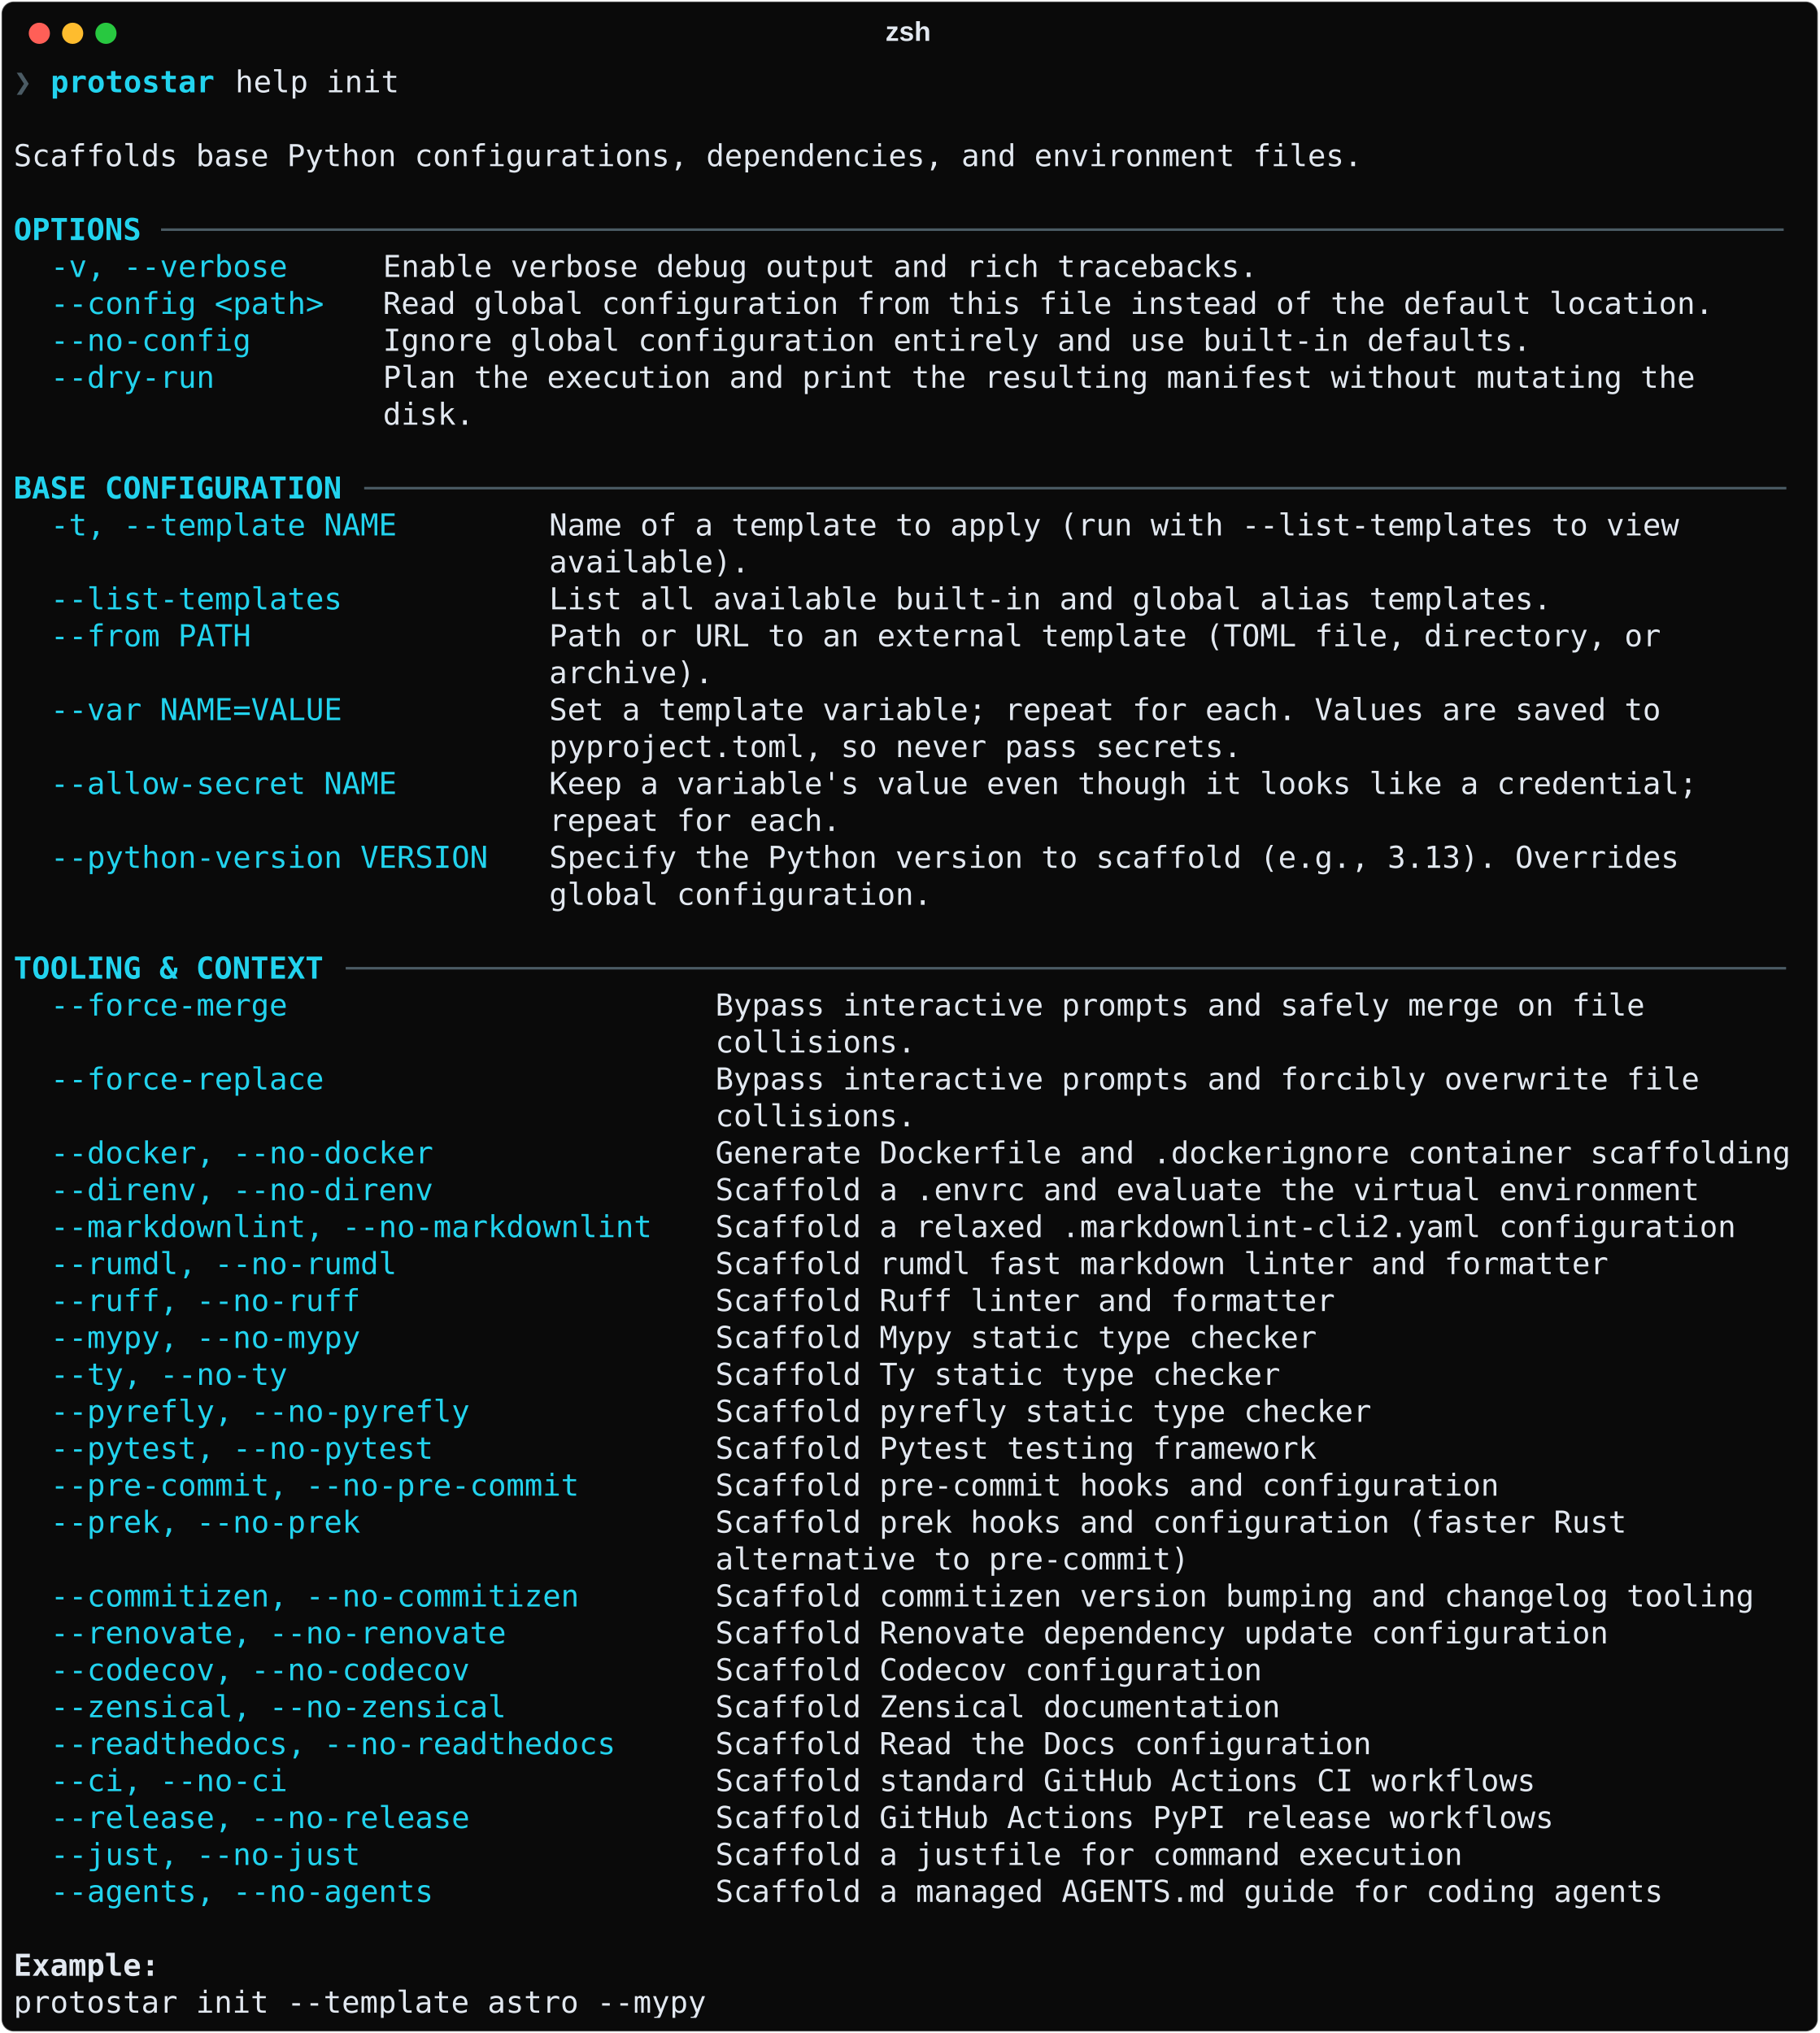
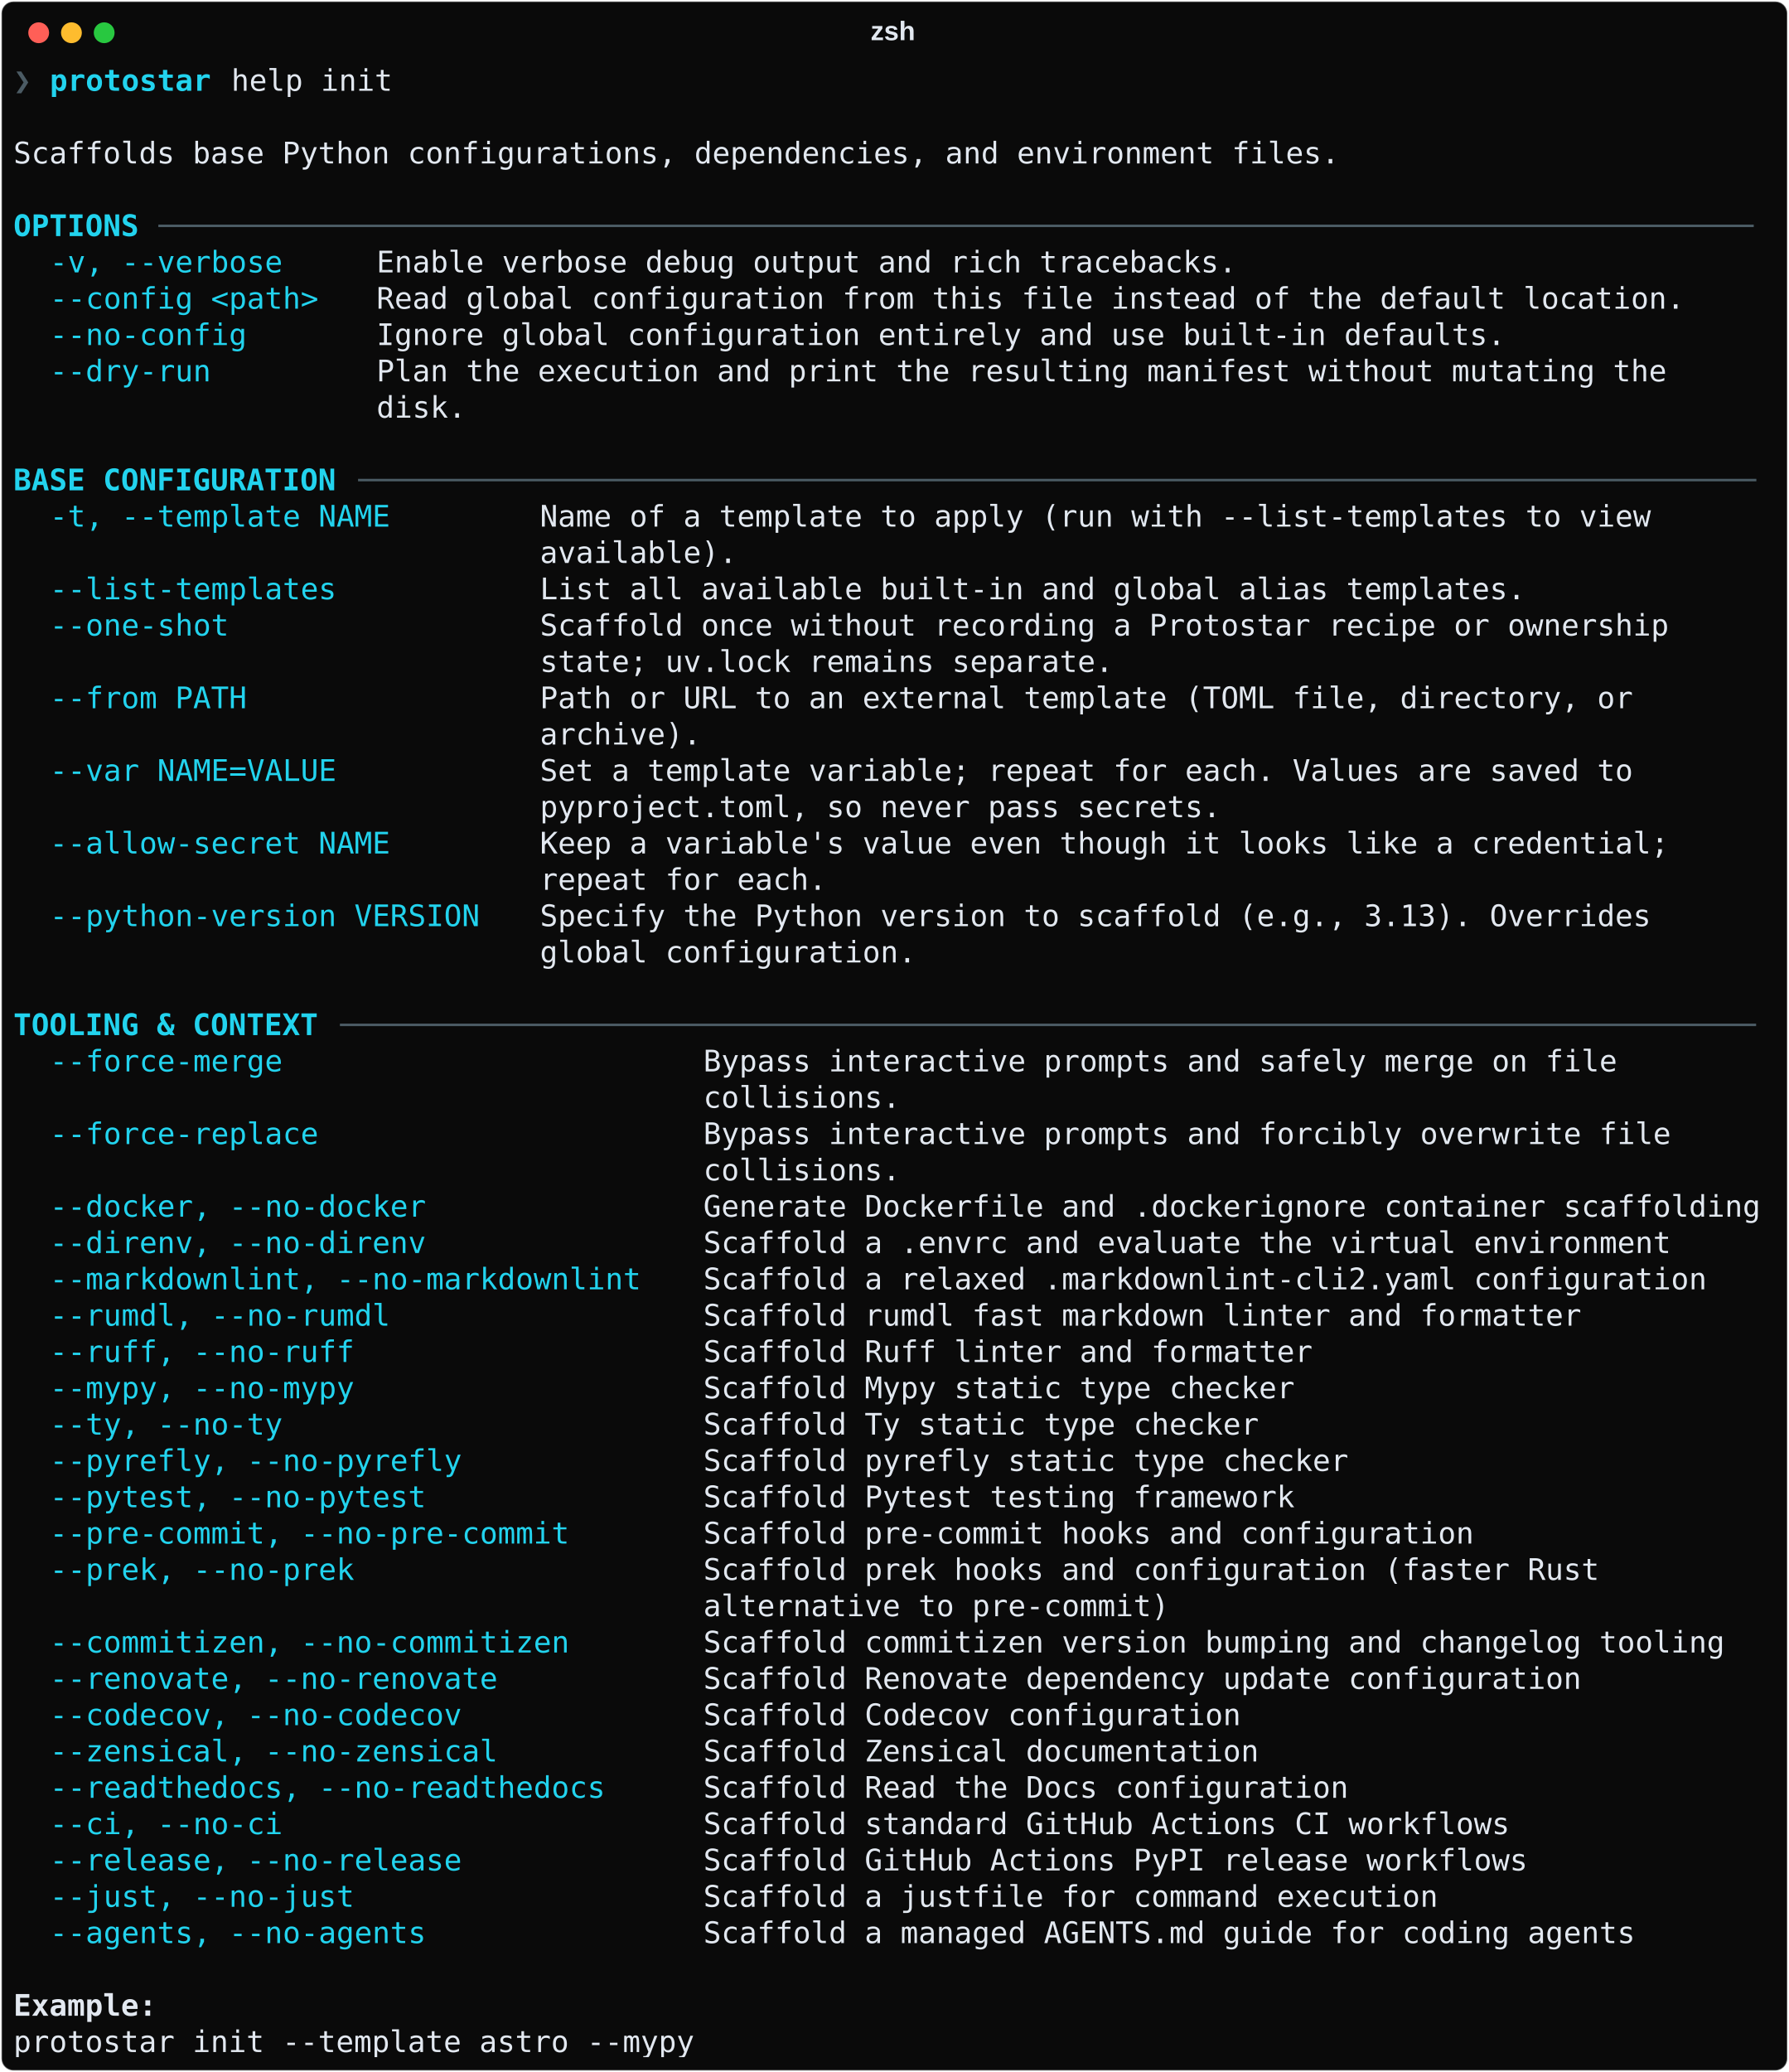
- <svg xmlns="http://www.w3.org/2000/svg" class="rich-terminal" viewBox="0 0 1202 1343.2">
+ <svg xmlns="http://www.w3.org/2000/svg" class="rich-terminal" viewBox="0 0 1202 1392.0">
  <style>

    @font-face {
        font-family: "Fira Code";
        src: local("FiraCode-Regular"),
                url("https://cdnjs.cloudflare.com/ajax/libs/firacode/6.2.0/woff2/FiraCode-Regular.woff2") format("woff2"),
                url("https://cdnjs.cloudflare.com/ajax/libs/firacode/6.2.0/woff/FiraCode-Regular.woff") format("woff");
        font-style: normal;
        font-weight: 400;
    }
    @font-face {
        font-family: "Fira Code";
        src: local("FiraCode-Bold"),
                url("https://cdnjs.cloudflare.com/ajax/libs/firacode/6.2.0/woff2/FiraCode-Bold.woff2") format("woff2"),
                url("https://cdnjs.cloudflare.com/ajax/libs/firacode/6.2.0/woff/FiraCode-Bold.woff") format("woff");
        font-style: bold;
        font-weight: 700;
    }

    .cli_init_help-matrix {
        font-family: Fira Code, monospace;
        font-size: 20px;
        line-height: 24.4px;
        font-variant-east-asian: full-width;
    }

    .cli_init_help-title {
        font-size: 18px;
        font-weight: bold;
        font-family: arial;
    }

    .cli_init_help-r1 { fill: #4b5b64 }
.cli_init_help-r2 { fill: #22d3ee;font-weight: bold }
.cli_init_help-r3 { fill: #e2e8f0 }
.cli_init_help-r4 { fill: #22d3ee }
.cli_init_help-r5 { fill: #e2e8f0;font-weight: bold }
    </style>
  <defs>
    <clipPath id="cli_init_help-clip-terminal">
-       <rect x="0" y="0" width="1182.4" height="1292.2" />
+       <rect x="0" y="0" width="1182.4" height="1341.0" />
    </clipPath>
    <clipPath id="cli_init_help-line-0">
      <rect x="0" y="1.5" width="1183.4" height="24.65" />
    </clipPath>
    <clipPath id="cli_init_help-line-1">
      <rect x="0" y="25.9" width="1183.4" height="24.65" />
    </clipPath>
    <clipPath id="cli_init_help-line-2">
      <rect x="0" y="50.3" width="1183.4" height="24.65" />
    </clipPath>
    <clipPath id="cli_init_help-line-3">
      <rect x="0" y="74.7" width="1183.4" height="24.65" />
    </clipPath>
    <clipPath id="cli_init_help-line-4">
      <rect x="0" y="99.1" width="1183.4" height="24.65" />
    </clipPath>
    <clipPath id="cli_init_help-line-5">
      <rect x="0" y="123.5" width="1183.4" height="24.65" />
    </clipPath>
    <clipPath id="cli_init_help-line-6">
      <rect x="0" y="147.9" width="1183.4" height="24.65" />
    </clipPath>
    <clipPath id="cli_init_help-line-7">
      <rect x="0" y="172.3" width="1183.4" height="24.65" />
    </clipPath>
    <clipPath id="cli_init_help-line-8">
      <rect x="0" y="196.7" width="1183.4" height="24.65" />
    </clipPath>
    <clipPath id="cli_init_help-line-9">
      <rect x="0" y="221.1" width="1183.4" height="24.65" />
    </clipPath>
    <clipPath id="cli_init_help-line-10">
      <rect x="0" y="245.5" width="1183.4" height="24.65" />
    </clipPath>
    <clipPath id="cli_init_help-line-11">
      <rect x="0" y="269.9" width="1183.4" height="24.65" />
    </clipPath>
    <clipPath id="cli_init_help-line-12">
      <rect x="0" y="294.3" width="1183.4" height="24.65" />
    </clipPath>
    <clipPath id="cli_init_help-line-13">
      <rect x="0" y="318.7" width="1183.4" height="24.65" />
    </clipPath>
    <clipPath id="cli_init_help-line-14">
      <rect x="0" y="343.1" width="1183.4" height="24.65" />
    </clipPath>
    <clipPath id="cli_init_help-line-15">
      <rect x="0" y="367.5" width="1183.4" height="24.65" />
    </clipPath>
    <clipPath id="cli_init_help-line-16">
      <rect x="0" y="391.9" width="1183.4" height="24.65" />
    </clipPath>
    <clipPath id="cli_init_help-line-17">
      <rect x="0" y="416.3" width="1183.4" height="24.65" />
    </clipPath>
    <clipPath id="cli_init_help-line-18">
      <rect x="0" y="440.7" width="1183.4" height="24.65" />
    </clipPath>
    <clipPath id="cli_init_help-line-19">
      <rect x="0" y="465.1" width="1183.4" height="24.65" />
    </clipPath>
    <clipPath id="cli_init_help-line-20">
      <rect x="0" y="489.5" width="1183.4" height="24.65" />
    </clipPath>
    <clipPath id="cli_init_help-line-21">
      <rect x="0" y="513.9" width="1183.4" height="24.65" />
    </clipPath>
    <clipPath id="cli_init_help-line-22">
      <rect x="0" y="538.3" width="1183.4" height="24.65" />
    </clipPath>
    <clipPath id="cli_init_help-line-23">
      <rect x="0" y="562.7" width="1183.4" height="24.65" />
    </clipPath>
    <clipPath id="cli_init_help-line-24">
      <rect x="0" y="587.1" width="1183.4" height="24.65" />
    </clipPath>
    <clipPath id="cli_init_help-line-25">
      <rect x="0" y="611.5" width="1183.4" height="24.65" />
    </clipPath>
    <clipPath id="cli_init_help-line-26">
      <rect x="0" y="635.9" width="1183.4" height="24.65" />
    </clipPath>
    <clipPath id="cli_init_help-line-27">
      <rect x="0" y="660.3" width="1183.4" height="24.65" />
    </clipPath>
    <clipPath id="cli_init_help-line-28">
      <rect x="0" y="684.7" width="1183.4" height="24.65" />
    </clipPath>
    <clipPath id="cli_init_help-line-29">
      <rect x="0" y="709.1" width="1183.4" height="24.65" />
    </clipPath>
    <clipPath id="cli_init_help-line-30">
      <rect x="0" y="733.5" width="1183.4" height="24.65" />
    </clipPath>
    <clipPath id="cli_init_help-line-31">
      <rect x="0" y="757.9" width="1183.4" height="24.65" />
    </clipPath>
    <clipPath id="cli_init_help-line-32">
      <rect x="0" y="782.3" width="1183.4" height="24.65" />
    </clipPath>
    <clipPath id="cli_init_help-line-33">
      <rect x="0" y="806.7" width="1183.4" height="24.65" />
    </clipPath>
    <clipPath id="cli_init_help-line-34">
      <rect x="0" y="831.1" width="1183.4" height="24.65" />
    </clipPath>
    <clipPath id="cli_init_help-line-35">
      <rect x="0" y="855.5" width="1183.4" height="24.65" />
    </clipPath>
    <clipPath id="cli_init_help-line-36">
      <rect x="0" y="879.9" width="1183.4" height="24.65" />
    </clipPath>
    <clipPath id="cli_init_help-line-37">
      <rect x="0" y="904.3" width="1183.4" height="24.65" />
    </clipPath>
    <clipPath id="cli_init_help-line-38">
      <rect x="0" y="928.7" width="1183.4" height="24.65" />
    </clipPath>
    <clipPath id="cli_init_help-line-39">
      <rect x="0" y="953.1" width="1183.4" height="24.65" />
    </clipPath>
    <clipPath id="cli_init_help-line-40">
      <rect x="0" y="977.5" width="1183.4" height="24.65" />
    </clipPath>
    <clipPath id="cli_init_help-line-41">
      <rect x="0" y="1001.9" width="1183.4" height="24.65" />
    </clipPath>
    <clipPath id="cli_init_help-line-42">
      <rect x="0" y="1026.3" width="1183.4" height="24.65" />
    </clipPath>
    <clipPath id="cli_init_help-line-43">
      <rect x="0" y="1050.7" width="1183.4" height="24.65" />
    </clipPath>
    <clipPath id="cli_init_help-line-44">
      <rect x="0" y="1075.1" width="1183.4" height="24.65" />
    </clipPath>
    <clipPath id="cli_init_help-line-45">
      <rect x="0" y="1099.5" width="1183.4" height="24.65" />
    </clipPath>
    <clipPath id="cli_init_help-line-46">
      <rect x="0" y="1123.9" width="1183.4" height="24.65" />
    </clipPath>
    <clipPath id="cli_init_help-line-47">
      <rect x="0" y="1148.3" width="1183.4" height="24.65" />
    </clipPath>
    <clipPath id="cli_init_help-line-48">
      <rect x="0" y="1172.7" width="1183.4" height="24.65" />
    </clipPath>
    <clipPath id="cli_init_help-line-49">
      <rect x="0" y="1197.1" width="1183.4" height="24.65" />
    </clipPath>
    <clipPath id="cli_init_help-line-50">
      <rect x="0" y="1221.5" width="1183.4" height="24.65" />
    </clipPath>
    <clipPath id="cli_init_help-line-51">
      <rect x="0" y="1245.9" width="1183.4" height="24.65" />
    </clipPath>
+     <clipPath id="cli_init_help-line-52">
+       <rect x="0" y="1270.3" width="1183.4" height="24.65" />
+     </clipPath>
+     <clipPath id="cli_init_help-line-53">
+       <rect x="0" y="1294.7" width="1183.4" height="24.65" />
+     </clipPath>
  </defs>
-   <rect fill="#0a0a0a" stroke="rgba(255,255,255,0.35)" stroke-width="1" x="1" y="1" width="1200" height="1341.2" rx="8" />
+   <rect fill="#0a0a0a" stroke="rgba(255,255,255,0.35)" stroke-width="1" x="1" y="1" width="1200" height="1390" rx="8" />
  <text class="cli_init_help-title" fill="#e2e8f0" text-anchor="middle" x="600" y="27">zsh</text>
  <g transform="translate(26,22)">
    <circle cx="0" cy="0" r="7" fill="#ff5f57" />
    <circle cx="22" cy="0" r="7" fill="#febc2e" />
    <circle cx="44" cy="0" r="7" fill="#28c840" />
  </g>
  <g transform="translate(9, 41)" clip-path="url(#cli_init_help-clip-terminal)">
    <g class="cli_init_help-matrix">
      <text class="cli_init_help-r1" x="0" y="20" textLength="24.4" clip-path="url(#cli_init_help-line-0)">❯ </text>
      <text class="cli_init_help-r2" x="24.4" y="20" textLength="122" clip-path="url(#cli_init_help-line-0)">protostar </text>
      <text class="cli_init_help-r3" x="146.4" y="20" textLength="109.8" clip-path="url(#cli_init_help-line-0)">help init</text>
      <text class="cli_init_help-r3" x="1183.4" y="20" textLength="12.2" clip-path="url(#cli_init_help-line-0)">
</text>
      <text class="cli_init_help-r3" x="1183.4" y="44.4" textLength="12.2" clip-path="url(#cli_init_help-line-1)">
</text>
      <text class="cli_init_help-r3" x="0" y="68.8" textLength="902.8" clip-path="url(#cli_init_help-line-2)">Scaffolds base Python configurations, dependencies, and environment files.</text>
      <text class="cli_init_help-r3" x="1183.4" y="68.8" textLength="12.2" clip-path="url(#cli_init_help-line-2)">
</text>
      <text class="cli_init_help-r3" x="1183.4" y="93.2" textLength="12.2" clip-path="url(#cli_init_help-line-3)">
</text>
      <text class="cli_init_help-r2" x="0" y="117.6" textLength="85.4" clip-path="url(#cli_init_help-line-4)">OPTIONS</text>
      <text class="cli_init_help-r1" x="97.6" y="117.6" textLength="1085.8" clip-path="url(#cli_init_help-line-4)">─────────────────────────────────────────────────────────────────────────────────────────</text>
      <text class="cli_init_help-r3" x="1183.4" y="117.6" textLength="12.2" clip-path="url(#cli_init_help-line-4)">
</text>
      <text class="cli_init_help-r4" x="24.4" y="142" textLength="183" clip-path="url(#cli_init_help-line-5)">-v, --verbose  </text>
      <text class="cli_init_help-r3" x="244" y="142" textLength="939.4" clip-path="url(#cli_init_help-line-5)">Enable verbose debug output and rich tracebacks.                             </text>
      <text class="cli_init_help-r3" x="1183.4" y="142" textLength="12.2" clip-path="url(#cli_init_help-line-5)">
</text>
      <text class="cli_init_help-r4" x="24.4" y="166.4" textLength="183" clip-path="url(#cli_init_help-line-6)">--config &lt;path&gt;</text>
      <text class="cli_init_help-r3" x="244" y="166.4" textLength="939.4" clip-path="url(#cli_init_help-line-6)">Read global configuration from this file instead of the default location.    </text>
      <text class="cli_init_help-r3" x="1183.4" y="166.4" textLength="12.2" clip-path="url(#cli_init_help-line-6)">
</text>
      <text class="cli_init_help-r4" x="24.4" y="190.8" textLength="183" clip-path="url(#cli_init_help-line-7)">--no-config    </text>
      <text class="cli_init_help-r3" x="244" y="190.8" textLength="939.4" clip-path="url(#cli_init_help-line-7)">Ignore global configuration entirely and use built-in defaults.              </text>
      <text class="cli_init_help-r3" x="1183.4" y="190.8" textLength="12.2" clip-path="url(#cli_init_help-line-7)">
</text>
      <text class="cli_init_help-r4" x="24.4" y="215.2" textLength="183" clip-path="url(#cli_init_help-line-8)">--dry-run      </text>
      <text class="cli_init_help-r3" x="244" y="215.2" textLength="939.4" clip-path="url(#cli_init_help-line-8)">Plan the execution and print the resulting manifest without mutating the     </text>
      <text class="cli_init_help-r3" x="1183.4" y="215.2" textLength="12.2" clip-path="url(#cli_init_help-line-8)">
</text>
      <text class="cli_init_help-r3" x="244" y="239.6" textLength="939.4" clip-path="url(#cli_init_help-line-9)">disk.                                                                        </text>
      <text class="cli_init_help-r3" x="1183.4" y="239.6" textLength="12.2" clip-path="url(#cli_init_help-line-9)">
</text>
      <text class="cli_init_help-r3" x="1183.4" y="264" textLength="12.2" clip-path="url(#cli_init_help-line-10)">
</text>
      <text class="cli_init_help-r2" x="0" y="288.4" textLength="219.6" clip-path="url(#cli_init_help-line-11)">BASE CONFIGURATION</text>
      <text class="cli_init_help-r1" x="231.8" y="288.4" textLength="951.6" clip-path="url(#cli_init_help-line-11)">──────────────────────────────────────────────────────────────────────────────</text>
      <text class="cli_init_help-r3" x="1183.4" y="288.4" textLength="12.2" clip-path="url(#cli_init_help-line-11)">
</text>
      <text class="cli_init_help-r4" x="24.4" y="312.8" textLength="292.8" clip-path="url(#cli_init_help-line-12)">-t, --template NAME     </text>
      <text class="cli_init_help-r3" x="353.8" y="312.8" textLength="829.6" clip-path="url(#cli_init_help-line-12)">Name of a template to apply (run with --list-templates to view      </text>
      <text class="cli_init_help-r3" x="1183.4" y="312.8" textLength="12.2" clip-path="url(#cli_init_help-line-12)">
</text>
      <text class="cli_init_help-r3" x="353.8" y="337.2" textLength="829.6" clip-path="url(#cli_init_help-line-13)">available).                                                         </text>
      <text class="cli_init_help-r3" x="1183.4" y="337.2" textLength="12.2" clip-path="url(#cli_init_help-line-13)">
</text>
      <text class="cli_init_help-r4" x="24.4" y="361.6" textLength="292.8" clip-path="url(#cli_init_help-line-14)">--list-templates        </text>
      <text class="cli_init_help-r3" x="353.8" y="361.6" textLength="829.6" clip-path="url(#cli_init_help-line-14)">List all available built-in and global alias templates.             </text>
      <text class="cli_init_help-r3" x="1183.4" y="361.6" textLength="12.2" clip-path="url(#cli_init_help-line-14)">
</text>
-       <text class="cli_init_help-r4" x="24.4" y="386" textLength="292.8" clip-path="url(#cli_init_help-line-15)">--from PATH             </text>
-       <text class="cli_init_help-r3" x="353.8" y="386" textLength="829.6" clip-path="url(#cli_init_help-line-15)">Path or URL to an external template (TOML file, directory, or       </text>
+       <text class="cli_init_help-r4" x="24.4" y="386" textLength="292.8" clip-path="url(#cli_init_help-line-15)">--one-shot              </text>
+       <text class="cli_init_help-r3" x="353.8" y="386" textLength="829.6" clip-path="url(#cli_init_help-line-15)">Scaffold once without recording a Protostar recipe or ownership     </text>
      <text class="cli_init_help-r3" x="1183.4" y="386" textLength="12.2" clip-path="url(#cli_init_help-line-15)">
</text>
-       <text class="cli_init_help-r3" x="353.8" y="410.4" textLength="829.6" clip-path="url(#cli_init_help-line-16)">archive).                                                           </text>
+       <text class="cli_init_help-r3" x="353.8" y="410.4" textLength="829.6" clip-path="url(#cli_init_help-line-16)">state; uv.lock remains separate.                                    </text>
      <text class="cli_init_help-r3" x="1183.4" y="410.4" textLength="12.2" clip-path="url(#cli_init_help-line-16)">
</text>
-       <text class="cli_init_help-r4" x="24.4" y="434.8" textLength="292.8" clip-path="url(#cli_init_help-line-17)">--var NAME=VALUE        </text>
-       <text class="cli_init_help-r3" x="353.8" y="434.8" textLength="829.6" clip-path="url(#cli_init_help-line-17)">Set a template variable; repeat for each. Values are saved to       </text>
+       <text class="cli_init_help-r4" x="24.4" y="434.8" textLength="292.8" clip-path="url(#cli_init_help-line-17)">--from PATH             </text>
+       <text class="cli_init_help-r3" x="353.8" y="434.8" textLength="829.6" clip-path="url(#cli_init_help-line-17)">Path or URL to an external template (TOML file, directory, or       </text>
      <text class="cli_init_help-r3" x="1183.4" y="434.8" textLength="12.2" clip-path="url(#cli_init_help-line-17)">
</text>
-       <text class="cli_init_help-r3" x="353.8" y="459.2" textLength="829.6" clip-path="url(#cli_init_help-line-18)">pyproject.toml, so never pass secrets.                              </text>
+       <text class="cli_init_help-r3" x="353.8" y="459.2" textLength="829.6" clip-path="url(#cli_init_help-line-18)">archive).                                                           </text>
      <text class="cli_init_help-r3" x="1183.4" y="459.2" textLength="12.2" clip-path="url(#cli_init_help-line-18)">
</text>
-       <text class="cli_init_help-r4" x="24.4" y="483.6" textLength="292.8" clip-path="url(#cli_init_help-line-19)">--allow-secret NAME     </text>
-       <text class="cli_init_help-r3" x="353.8" y="483.6" textLength="829.6" clip-path="url(#cli_init_help-line-19)">Keep a variable's value even though it looks like a credential;     </text>
+       <text class="cli_init_help-r4" x="24.4" y="483.6" textLength="292.8" clip-path="url(#cli_init_help-line-19)">--var NAME=VALUE        </text>
+       <text class="cli_init_help-r3" x="353.8" y="483.6" textLength="829.6" clip-path="url(#cli_init_help-line-19)">Set a template variable; repeat for each. Values are saved to       </text>
      <text class="cli_init_help-r3" x="1183.4" y="483.6" textLength="12.2" clip-path="url(#cli_init_help-line-19)">
</text>
-       <text class="cli_init_help-r3" x="353.8" y="508" textLength="829.6" clip-path="url(#cli_init_help-line-20)">repeat for each.                                                    </text>
+       <text class="cli_init_help-r3" x="353.8" y="508" textLength="829.6" clip-path="url(#cli_init_help-line-20)">pyproject.toml, so never pass secrets.                              </text>
      <text class="cli_init_help-r3" x="1183.4" y="508" textLength="12.2" clip-path="url(#cli_init_help-line-20)">
</text>
-       <text class="cli_init_help-r4" x="24.4" y="532.4" textLength="292.8" clip-path="url(#cli_init_help-line-21)">--python-version VERSION</text>
-       <text class="cli_init_help-r3" x="353.8" y="532.4" textLength="829.6" clip-path="url(#cli_init_help-line-21)">Specify the Python version to scaffold (e.g., 3.13). Overrides      </text>
+       <text class="cli_init_help-r4" x="24.4" y="532.4" textLength="292.8" clip-path="url(#cli_init_help-line-21)">--allow-secret NAME     </text>
+       <text class="cli_init_help-r3" x="353.8" y="532.4" textLength="829.6" clip-path="url(#cli_init_help-line-21)">Keep a variable's value even though it looks like a credential;     </text>
      <text class="cli_init_help-r3" x="1183.4" y="532.4" textLength="12.2" clip-path="url(#cli_init_help-line-21)">
</text>
-       <text class="cli_init_help-r3" x="353.8" y="556.8" textLength="829.6" clip-path="url(#cli_init_help-line-22)">global configuration.                                               </text>
+       <text class="cli_init_help-r3" x="353.8" y="556.8" textLength="829.6" clip-path="url(#cli_init_help-line-22)">repeat for each.                                                    </text>
      <text class="cli_init_help-r3" x="1183.4" y="556.8" textLength="12.2" clip-path="url(#cli_init_help-line-22)">
</text>
+       <text class="cli_init_help-r4" x="24.4" y="581.2" textLength="292.8" clip-path="url(#cli_init_help-line-23)">--python-version VERSION</text>
+       <text class="cli_init_help-r3" x="353.8" y="581.2" textLength="829.6" clip-path="url(#cli_init_help-line-23)">Specify the Python version to scaffold (e.g., 3.13). Overrides      </text>
      <text class="cli_init_help-r3" x="1183.4" y="581.2" textLength="12.2" clip-path="url(#cli_init_help-line-23)">
</text>
-       <text class="cli_init_help-r2" x="0" y="605.6" textLength="207.4" clip-path="url(#cli_init_help-line-24)">TOOLING &amp; CONTEXT</text>
-       <text class="cli_init_help-r1" x="219.6" y="605.6" textLength="963.8" clip-path="url(#cli_init_help-line-24)">───────────────────────────────────────────────────────────────────────────────</text>
+       <text class="cli_init_help-r3" x="353.8" y="605.6" textLength="829.6" clip-path="url(#cli_init_help-line-24)">global configuration.                                               </text>
      <text class="cli_init_help-r3" x="1183.4" y="605.6" textLength="12.2" clip-path="url(#cli_init_help-line-24)">
</text>
-       <text class="cli_init_help-r4" x="24.4" y="630" textLength="402.6" clip-path="url(#cli_init_help-line-25)">--force-merge                    </text>
-       <text class="cli_init_help-r3" x="463.6" y="630" textLength="719.8" clip-path="url(#cli_init_help-line-25)">Bypass interactive prompts and safely merge on file        </text>
      <text class="cli_init_help-r3" x="1183.4" y="630" textLength="12.2" clip-path="url(#cli_init_help-line-25)">
</text>
-       <text class="cli_init_help-r3" x="463.6" y="654.4" textLength="719.8" clip-path="url(#cli_init_help-line-26)">collisions.                                                </text>
+       <text class="cli_init_help-r2" x="0" y="654.4" textLength="207.4" clip-path="url(#cli_init_help-line-26)">TOOLING &amp; CONTEXT</text>
+       <text class="cli_init_help-r1" x="219.6" y="654.4" textLength="963.8" clip-path="url(#cli_init_help-line-26)">───────────────────────────────────────────────────────────────────────────────</text>
      <text class="cli_init_help-r3" x="1183.4" y="654.4" textLength="12.2" clip-path="url(#cli_init_help-line-26)">
</text>
-       <text class="cli_init_help-r4" x="24.4" y="678.8" textLength="402.6" clip-path="url(#cli_init_help-line-27)">--force-replace                  </text>
-       <text class="cli_init_help-r3" x="463.6" y="678.8" textLength="719.8" clip-path="url(#cli_init_help-line-27)">Bypass interactive prompts and forcibly overwrite file     </text>
+       <text class="cli_init_help-r4" x="24.4" y="678.8" textLength="402.6" clip-path="url(#cli_init_help-line-27)">--force-merge                    </text>
+       <text class="cli_init_help-r3" x="463.6" y="678.8" textLength="719.8" clip-path="url(#cli_init_help-line-27)">Bypass interactive prompts and safely merge on file        </text>
      <text class="cli_init_help-r3" x="1183.4" y="678.8" textLength="12.2" clip-path="url(#cli_init_help-line-27)">
</text>
      <text class="cli_init_help-r3" x="463.6" y="703.2" textLength="719.8" clip-path="url(#cli_init_help-line-28)">collisions.                                                </text>
      <text class="cli_init_help-r3" x="1183.4" y="703.2" textLength="12.2" clip-path="url(#cli_init_help-line-28)">
</text>
-       <text class="cli_init_help-r4" x="24.4" y="727.6" textLength="402.6" clip-path="url(#cli_init_help-line-29)">--docker, --no-docker            </text>
-       <text class="cli_init_help-r3" x="463.6" y="727.6" textLength="719.8" clip-path="url(#cli_init_help-line-29)">Generate Dockerfile and .dockerignore container scaffolding</text>
+       <text class="cli_init_help-r4" x="24.4" y="727.6" textLength="402.6" clip-path="url(#cli_init_help-line-29)">--force-replace                  </text>
+       <text class="cli_init_help-r3" x="463.6" y="727.6" textLength="719.8" clip-path="url(#cli_init_help-line-29)">Bypass interactive prompts and forcibly overwrite file     </text>
      <text class="cli_init_help-r3" x="1183.4" y="727.6" textLength="12.2" clip-path="url(#cli_init_help-line-29)">
</text>
-       <text class="cli_init_help-r4" x="24.4" y="752" textLength="402.6" clip-path="url(#cli_init_help-line-30)">--direnv, --no-direnv            </text>
-       <text class="cli_init_help-r3" x="463.6" y="752" textLength="719.8" clip-path="url(#cli_init_help-line-30)">Scaffold a .envrc and evaluate the virtual environment     </text>
+       <text class="cli_init_help-r3" x="463.6" y="752" textLength="719.8" clip-path="url(#cli_init_help-line-30)">collisions.                                                </text>
      <text class="cli_init_help-r3" x="1183.4" y="752" textLength="12.2" clip-path="url(#cli_init_help-line-30)">
</text>
-       <text class="cli_init_help-r4" x="24.4" y="776.4" textLength="402.6" clip-path="url(#cli_init_help-line-31)">--markdownlint, --no-markdownlint</text>
-       <text class="cli_init_help-r3" x="463.6" y="776.4" textLength="719.8" clip-path="url(#cli_init_help-line-31)">Scaffold a relaxed .markdownlint-cli2.yaml configuration   </text>
+       <text class="cli_init_help-r4" x="24.4" y="776.4" textLength="402.6" clip-path="url(#cli_init_help-line-31)">--docker, --no-docker            </text>
+       <text class="cli_init_help-r3" x="463.6" y="776.4" textLength="719.8" clip-path="url(#cli_init_help-line-31)">Generate Dockerfile and .dockerignore container scaffolding</text>
      <text class="cli_init_help-r3" x="1183.4" y="776.4" textLength="12.2" clip-path="url(#cli_init_help-line-31)">
</text>
-       <text class="cli_init_help-r4" x="24.4" y="800.8" textLength="402.6" clip-path="url(#cli_init_help-line-32)">--rumdl, --no-rumdl              </text>
-       <text class="cli_init_help-r3" x="463.6" y="800.8" textLength="719.8" clip-path="url(#cli_init_help-line-32)">Scaffold rumdl fast markdown linter and formatter          </text>
+       <text class="cli_init_help-r4" x="24.4" y="800.8" textLength="402.6" clip-path="url(#cli_init_help-line-32)">--direnv, --no-direnv            </text>
+       <text class="cli_init_help-r3" x="463.6" y="800.8" textLength="719.8" clip-path="url(#cli_init_help-line-32)">Scaffold a .envrc and evaluate the virtual environment     </text>
      <text class="cli_init_help-r3" x="1183.4" y="800.8" textLength="12.2" clip-path="url(#cli_init_help-line-32)">
</text>
-       <text class="cli_init_help-r4" x="24.4" y="825.2" textLength="402.6" clip-path="url(#cli_init_help-line-33)">--ruff, --no-ruff                </text>
-       <text class="cli_init_help-r3" x="463.6" y="825.2" textLength="719.8" clip-path="url(#cli_init_help-line-33)">Scaffold Ruff linter and formatter                         </text>
+       <text class="cli_init_help-r4" x="24.4" y="825.2" textLength="402.6" clip-path="url(#cli_init_help-line-33)">--markdownlint, --no-markdownlint</text>
+       <text class="cli_init_help-r3" x="463.6" y="825.2" textLength="719.8" clip-path="url(#cli_init_help-line-33)">Scaffold a relaxed .markdownlint-cli2.yaml configuration   </text>
      <text class="cli_init_help-r3" x="1183.4" y="825.2" textLength="12.2" clip-path="url(#cli_init_help-line-33)">
</text>
-       <text class="cli_init_help-r4" x="24.4" y="849.6" textLength="402.6" clip-path="url(#cli_init_help-line-34)">--mypy, --no-mypy                </text>
-       <text class="cli_init_help-r3" x="463.6" y="849.6" textLength="719.8" clip-path="url(#cli_init_help-line-34)">Scaffold Mypy static type checker                          </text>
+       <text class="cli_init_help-r4" x="24.4" y="849.6" textLength="402.6" clip-path="url(#cli_init_help-line-34)">--rumdl, --no-rumdl              </text>
+       <text class="cli_init_help-r3" x="463.6" y="849.6" textLength="719.8" clip-path="url(#cli_init_help-line-34)">Scaffold rumdl fast markdown linter and formatter          </text>
      <text class="cli_init_help-r3" x="1183.4" y="849.6" textLength="12.2" clip-path="url(#cli_init_help-line-34)">
</text>
-       <text class="cli_init_help-r4" x="24.4" y="874" textLength="402.6" clip-path="url(#cli_init_help-line-35)">--ty, --no-ty                    </text>
-       <text class="cli_init_help-r3" x="463.6" y="874" textLength="719.8" clip-path="url(#cli_init_help-line-35)">Scaffold Ty static type checker                            </text>
+       <text class="cli_init_help-r4" x="24.4" y="874" textLength="402.6" clip-path="url(#cli_init_help-line-35)">--ruff, --no-ruff                </text>
+       <text class="cli_init_help-r3" x="463.6" y="874" textLength="719.8" clip-path="url(#cli_init_help-line-35)">Scaffold Ruff linter and formatter                         </text>
      <text class="cli_init_help-r3" x="1183.4" y="874" textLength="12.2" clip-path="url(#cli_init_help-line-35)">
</text>
-       <text class="cli_init_help-r4" x="24.4" y="898.4" textLength="402.6" clip-path="url(#cli_init_help-line-36)">--pyrefly, --no-pyrefly          </text>
-       <text class="cli_init_help-r3" x="463.6" y="898.4" textLength="719.8" clip-path="url(#cli_init_help-line-36)">Scaffold pyrefly static type checker                       </text>
+       <text class="cli_init_help-r4" x="24.4" y="898.4" textLength="402.6" clip-path="url(#cli_init_help-line-36)">--mypy, --no-mypy                </text>
+       <text class="cli_init_help-r3" x="463.6" y="898.4" textLength="719.8" clip-path="url(#cli_init_help-line-36)">Scaffold Mypy static type checker                          </text>
      <text class="cli_init_help-r3" x="1183.4" y="898.4" textLength="12.2" clip-path="url(#cli_init_help-line-36)">
</text>
-       <text class="cli_init_help-r4" x="24.4" y="922.8" textLength="402.6" clip-path="url(#cli_init_help-line-37)">--pytest, --no-pytest            </text>
-       <text class="cli_init_help-r3" x="463.6" y="922.8" textLength="719.8" clip-path="url(#cli_init_help-line-37)">Scaffold Pytest testing framework                          </text>
+       <text class="cli_init_help-r4" x="24.4" y="922.8" textLength="402.6" clip-path="url(#cli_init_help-line-37)">--ty, --no-ty                    </text>
+       <text class="cli_init_help-r3" x="463.6" y="922.8" textLength="719.8" clip-path="url(#cli_init_help-line-37)">Scaffold Ty static type checker                            </text>
      <text class="cli_init_help-r3" x="1183.4" y="922.8" textLength="12.2" clip-path="url(#cli_init_help-line-37)">
</text>
-       <text class="cli_init_help-r4" x="24.4" y="947.2" textLength="402.6" clip-path="url(#cli_init_help-line-38)">--pre-commit, --no-pre-commit    </text>
-       <text class="cli_init_help-r3" x="463.6" y="947.2" textLength="719.8" clip-path="url(#cli_init_help-line-38)">Scaffold pre-commit hooks and configuration                </text>
+       <text class="cli_init_help-r4" x="24.4" y="947.2" textLength="402.6" clip-path="url(#cli_init_help-line-38)">--pyrefly, --no-pyrefly          </text>
+       <text class="cli_init_help-r3" x="463.6" y="947.2" textLength="719.8" clip-path="url(#cli_init_help-line-38)">Scaffold pyrefly static type checker                       </text>
      <text class="cli_init_help-r3" x="1183.4" y="947.2" textLength="12.2" clip-path="url(#cli_init_help-line-38)">
</text>
-       <text class="cli_init_help-r4" x="24.4" y="971.6" textLength="402.6" clip-path="url(#cli_init_help-line-39)">--prek, --no-prek                </text>
-       <text class="cli_init_help-r3" x="463.6" y="971.6" textLength="719.8" clip-path="url(#cli_init_help-line-39)">Scaffold prek hooks and configuration (faster Rust         </text>
+       <text class="cli_init_help-r4" x="24.4" y="971.6" textLength="402.6" clip-path="url(#cli_init_help-line-39)">--pytest, --no-pytest            </text>
+       <text class="cli_init_help-r3" x="463.6" y="971.6" textLength="719.8" clip-path="url(#cli_init_help-line-39)">Scaffold Pytest testing framework                          </text>
      <text class="cli_init_help-r3" x="1183.4" y="971.6" textLength="12.2" clip-path="url(#cli_init_help-line-39)">
</text>
-       <text class="cli_init_help-r3" x="463.6" y="996" textLength="719.8" clip-path="url(#cli_init_help-line-40)">alternative to pre-commit)                                 </text>
+       <text class="cli_init_help-r4" x="24.4" y="996" textLength="402.6" clip-path="url(#cli_init_help-line-40)">--pre-commit, --no-pre-commit    </text>
+       <text class="cli_init_help-r3" x="463.6" y="996" textLength="719.8" clip-path="url(#cli_init_help-line-40)">Scaffold pre-commit hooks and configuration                </text>
      <text class="cli_init_help-r3" x="1183.4" y="996" textLength="12.2" clip-path="url(#cli_init_help-line-40)">
</text>
-       <text class="cli_init_help-r4" x="24.4" y="1020.4" textLength="402.6" clip-path="url(#cli_init_help-line-41)">--commitizen, --no-commitizen    </text>
-       <text class="cli_init_help-r3" x="463.6" y="1020.4" textLength="719.8" clip-path="url(#cli_init_help-line-41)">Scaffold commitizen version bumping and changelog tooling  </text>
+       <text class="cli_init_help-r4" x="24.4" y="1020.4" textLength="402.6" clip-path="url(#cli_init_help-line-41)">--prek, --no-prek                </text>
+       <text class="cli_init_help-r3" x="463.6" y="1020.4" textLength="719.8" clip-path="url(#cli_init_help-line-41)">Scaffold prek hooks and configuration (faster Rust         </text>
      <text class="cli_init_help-r3" x="1183.4" y="1020.4" textLength="12.2" clip-path="url(#cli_init_help-line-41)">
</text>
-       <text class="cli_init_help-r4" x="24.4" y="1044.8" textLength="402.6" clip-path="url(#cli_init_help-line-42)">--renovate, --no-renovate        </text>
-       <text class="cli_init_help-r3" x="463.6" y="1044.8" textLength="719.8" clip-path="url(#cli_init_help-line-42)">Scaffold Renovate dependency update configuration          </text>
+       <text class="cli_init_help-r3" x="463.6" y="1044.8" textLength="719.8" clip-path="url(#cli_init_help-line-42)">alternative to pre-commit)                                 </text>
      <text class="cli_init_help-r3" x="1183.4" y="1044.8" textLength="12.2" clip-path="url(#cli_init_help-line-42)">
</text>
-       <text class="cli_init_help-r4" x="24.4" y="1069.2" textLength="402.6" clip-path="url(#cli_init_help-line-43)">--codecov, --no-codecov          </text>
-       <text class="cli_init_help-r3" x="463.6" y="1069.2" textLength="719.8" clip-path="url(#cli_init_help-line-43)">Scaffold Codecov configuration                             </text>
+       <text class="cli_init_help-r4" x="24.4" y="1069.2" textLength="402.6" clip-path="url(#cli_init_help-line-43)">--commitizen, --no-commitizen    </text>
+       <text class="cli_init_help-r3" x="463.6" y="1069.2" textLength="719.8" clip-path="url(#cli_init_help-line-43)">Scaffold commitizen version bumping and changelog tooling  </text>
      <text class="cli_init_help-r3" x="1183.4" y="1069.2" textLength="12.2" clip-path="url(#cli_init_help-line-43)">
</text>
-       <text class="cli_init_help-r4" x="24.4" y="1093.6" textLength="402.6" clip-path="url(#cli_init_help-line-44)">--zensical, --no-zensical        </text>
-       <text class="cli_init_help-r3" x="463.6" y="1093.6" textLength="719.8" clip-path="url(#cli_init_help-line-44)">Scaffold Zensical documentation                            </text>
+       <text class="cli_init_help-r4" x="24.4" y="1093.6" textLength="402.6" clip-path="url(#cli_init_help-line-44)">--renovate, --no-renovate        </text>
+       <text class="cli_init_help-r3" x="463.6" y="1093.6" textLength="719.8" clip-path="url(#cli_init_help-line-44)">Scaffold Renovate dependency update configuration          </text>
      <text class="cli_init_help-r3" x="1183.4" y="1093.6" textLength="12.2" clip-path="url(#cli_init_help-line-44)">
</text>
-       <text class="cli_init_help-r4" x="24.4" y="1118" textLength="402.6" clip-path="url(#cli_init_help-line-45)">--readthedocs, --no-readthedocs  </text>
-       <text class="cli_init_help-r3" x="463.6" y="1118" textLength="719.8" clip-path="url(#cli_init_help-line-45)">Scaffold Read the Docs configuration                       </text>
+       <text class="cli_init_help-r4" x="24.4" y="1118" textLength="402.6" clip-path="url(#cli_init_help-line-45)">--codecov, --no-codecov          </text>
+       <text class="cli_init_help-r3" x="463.6" y="1118" textLength="719.8" clip-path="url(#cli_init_help-line-45)">Scaffold Codecov configuration                             </text>
      <text class="cli_init_help-r3" x="1183.4" y="1118" textLength="12.2" clip-path="url(#cli_init_help-line-45)">
</text>
-       <text class="cli_init_help-r4" x="24.4" y="1142.4" textLength="402.6" clip-path="url(#cli_init_help-line-46)">--ci, --no-ci                    </text>
-       <text class="cli_init_help-r3" x="463.6" y="1142.4" textLength="719.8" clip-path="url(#cli_init_help-line-46)">Scaffold standard GitHub Actions CI workflows              </text>
+       <text class="cli_init_help-r4" x="24.4" y="1142.4" textLength="402.6" clip-path="url(#cli_init_help-line-46)">--zensical, --no-zensical        </text>
+       <text class="cli_init_help-r3" x="463.6" y="1142.4" textLength="719.8" clip-path="url(#cli_init_help-line-46)">Scaffold Zensical documentation                            </text>
      <text class="cli_init_help-r3" x="1183.4" y="1142.4" textLength="12.2" clip-path="url(#cli_init_help-line-46)">
</text>
-       <text class="cli_init_help-r4" x="24.4" y="1166.8" textLength="402.6" clip-path="url(#cli_init_help-line-47)">--release, --no-release          </text>
-       <text class="cli_init_help-r3" x="463.6" y="1166.8" textLength="719.8" clip-path="url(#cli_init_help-line-47)">Scaffold GitHub Actions PyPI release workflows             </text>
+       <text class="cli_init_help-r4" x="24.4" y="1166.8" textLength="402.6" clip-path="url(#cli_init_help-line-47)">--readthedocs, --no-readthedocs  </text>
+       <text class="cli_init_help-r3" x="463.6" y="1166.8" textLength="719.8" clip-path="url(#cli_init_help-line-47)">Scaffold Read the Docs configuration                       </text>
      <text class="cli_init_help-r3" x="1183.4" y="1166.8" textLength="12.2" clip-path="url(#cli_init_help-line-47)">
</text>
-       <text class="cli_init_help-r4" x="24.4" y="1191.2" textLength="402.6" clip-path="url(#cli_init_help-line-48)">--just, --no-just                </text>
-       <text class="cli_init_help-r3" x="463.6" y="1191.2" textLength="719.8" clip-path="url(#cli_init_help-line-48)">Scaffold a justfile for command execution                  </text>
+       <text class="cli_init_help-r4" x="24.4" y="1191.2" textLength="402.6" clip-path="url(#cli_init_help-line-48)">--ci, --no-ci                    </text>
+       <text class="cli_init_help-r3" x="463.6" y="1191.2" textLength="719.8" clip-path="url(#cli_init_help-line-48)">Scaffold standard GitHub Actions CI workflows              </text>
      <text class="cli_init_help-r3" x="1183.4" y="1191.2" textLength="12.2" clip-path="url(#cli_init_help-line-48)">
</text>
-       <text class="cli_init_help-r4" x="24.4" y="1215.6" textLength="402.6" clip-path="url(#cli_init_help-line-49)">--agents, --no-agents            </text>
-       <text class="cli_init_help-r3" x="463.6" y="1215.6" textLength="719.8" clip-path="url(#cli_init_help-line-49)">Scaffold a managed AGENTS.md guide for coding agents       </text>
+       <text class="cli_init_help-r4" x="24.4" y="1215.6" textLength="402.6" clip-path="url(#cli_init_help-line-49)">--release, --no-release          </text>
+       <text class="cli_init_help-r3" x="463.6" y="1215.6" textLength="719.8" clip-path="url(#cli_init_help-line-49)">Scaffold GitHub Actions PyPI release workflows             </text>
      <text class="cli_init_help-r3" x="1183.4" y="1215.6" textLength="12.2" clip-path="url(#cli_init_help-line-49)">
</text>
+       <text class="cli_init_help-r4" x="24.4" y="1240" textLength="402.6" clip-path="url(#cli_init_help-line-50)">--just, --no-just                </text>
+       <text class="cli_init_help-r3" x="463.6" y="1240" textLength="719.8" clip-path="url(#cli_init_help-line-50)">Scaffold a justfile for command execution                  </text>
      <text class="cli_init_help-r3" x="1183.4" y="1240" textLength="12.2" clip-path="url(#cli_init_help-line-50)">
</text>
-       <text class="cli_init_help-r5" x="0" y="1264.4" textLength="97.6" clip-path="url(#cli_init_help-line-51)">Example:</text>
+       <text class="cli_init_help-r4" x="24.4" y="1264.4" textLength="402.6" clip-path="url(#cli_init_help-line-51)">--agents, --no-agents            </text>
+       <text class="cli_init_help-r3" x="463.6" y="1264.4" textLength="719.8" clip-path="url(#cli_init_help-line-51)">Scaffold a managed AGENTS.md guide for coding agents       </text>
      <text class="cli_init_help-r3" x="1183.4" y="1264.4" textLength="12.2" clip-path="url(#cli_init_help-line-51)">
</text>
-       <text class="cli_init_help-r3" x="0" y="1288.8" textLength="488" clip-path="url(#cli_init_help-line-52)">  protostar init --template astro --mypy</text>
      <text class="cli_init_help-r3" x="1183.4" y="1288.8" textLength="12.2" clip-path="url(#cli_init_help-line-52)">
+ </text>
+       <text class="cli_init_help-r5" x="0" y="1313.2" textLength="97.6" clip-path="url(#cli_init_help-line-53)">Example:</text>
+       <text class="cli_init_help-r3" x="1183.4" y="1313.2" textLength="12.2" clip-path="url(#cli_init_help-line-53)">
+ </text>
+       <text class="cli_init_help-r3" x="0" y="1337.6" textLength="488" clip-path="url(#cli_init_help-line-54)">  protostar init --template astro --mypy</text>
+       <text class="cli_init_help-r3" x="1183.4" y="1337.6" textLength="12.2" clip-path="url(#cli_init_help-line-54)">
</text>
    </g>
  </g>
</svg>
